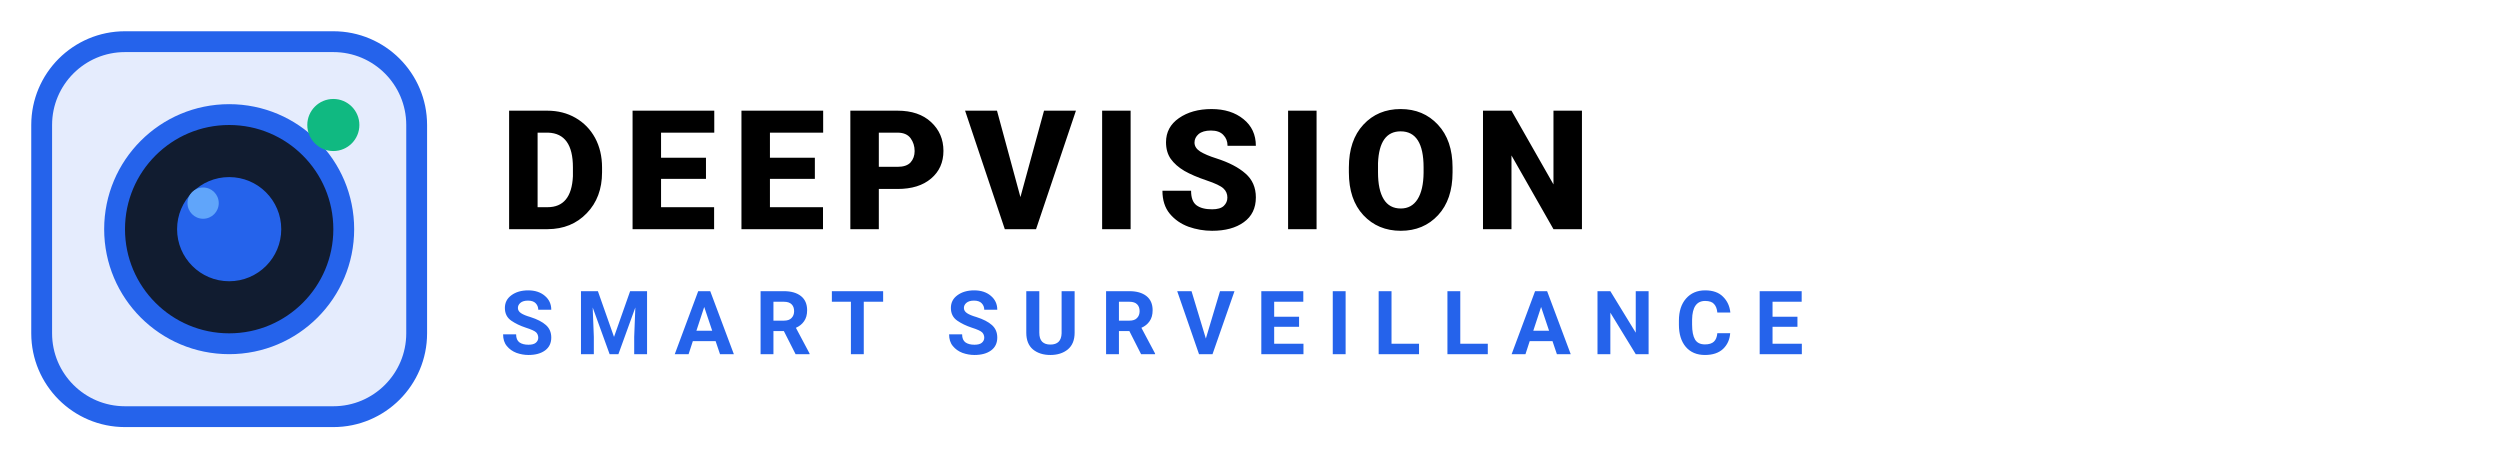
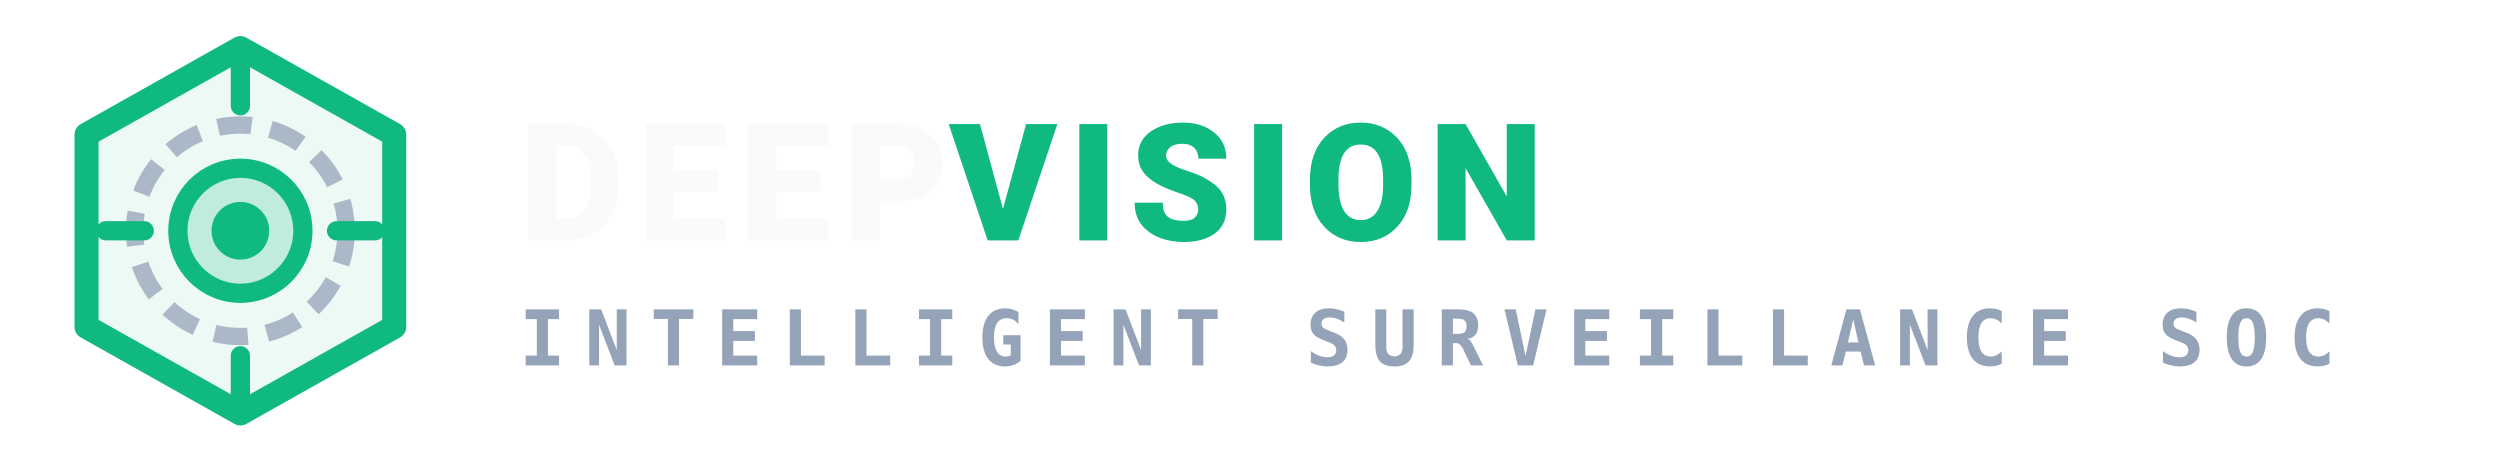
- <svg xmlns="http://www.w3.org/2000/svg" viewBox="0 0 240 44" fill="none">
-   <g transform="translate(4, 4)">
-     <rect x="0" y="0" width="36" height="36" rx="8" fill="#2563eb" fill-opacity="0.12" stroke="#2563eb" stroke-width="2" />
-     <circle cx="18" cy="18" r="11" stroke="#2563eb" stroke-width="2" fill="#111c30" />
-     <circle cx="18" cy="18" r="5" fill="#2563eb" />
-     <circle cx="15.5" cy="15.5" r="1.5" fill="#60a5fa" />
-     <circle cx="28" cy="8" r="2.5" fill="#10b981" />
+ <svg xmlns="http://www.w3.org/2000/svg" viewBox="0 0 260 48" fill="none">
+   <g transform="translate(4, 3)">
+     <polygon points="21,2 37,11 37,31 21,40 5,31 5,11" stroke="#10b981" stroke-width="2.5" stroke-linejoin="round" fill="rgba(16, 185, 129, 0.08)" />
+     <circle cx="21" cy="21" r="11" stroke="#94a3b8" stroke-width="1.8" stroke-dasharray="3.5 2" opacity="0.75" />
+     <circle cx="21" cy="21" r="6.5" stroke="#10b981" stroke-width="2" fill="rgba(16, 185, 129, 0.2)" />
+     <circle cx="21" cy="21" r="3" fill="#10b981" />
+     <line x1="21" y1="4" x2="21" y2="8" stroke="#10b981" stroke-width="2" stroke-linecap="round" />
+     <line x1="21" y1="34" x2="21" y2="38" stroke="#10b981" stroke-width="2" stroke-linecap="round" />
+     <line x1="7" y1="21" x2="11" y2="21" stroke="#10b981" stroke-width="2" stroke-linecap="round" />
+     <line x1="31" y1="21" x2="35" y2="21" stroke="#10b981" stroke-width="2" stroke-linecap="round" />
  </g>
-   <text x="48" y="22" font-family="-apple-system, BlinkMacSystemFont, 'Segoe UI', Roboto, sans-serif" font-size="16" font-weight="800" letter-spacing="1.5" fill="currentColor" class="logo-title">DEEPVISION</text>
-   <text x="48" y="34" font-family="-apple-system, BlinkMacSystemFont, 'Segoe UI', Roboto, sans-serif" font-size="8.5" font-weight="600" letter-spacing="2" fill="#2563eb" class="logo-subtitle">SMART SURVEILLANCE</text>
+   <text x="54" y="25" font-family="'Plus Jakarta Sans', -apple-system, BlinkMacSystemFont, 'Segoe UI', Roboto, sans-serif" font-size="17" font-weight="800" letter-spacing="1.2" fill="#f8fafc">DEEP<tspan fill="#10b981">VISION</tspan>
+   </text>
+   <text x="54" y="38" font-family="'JetBrains Mono', monospace" font-size="8" font-weight="600" letter-spacing="2" fill="#94a3b8">INTELLIGENT SURVEILLANCE SOC</text>
</svg>
